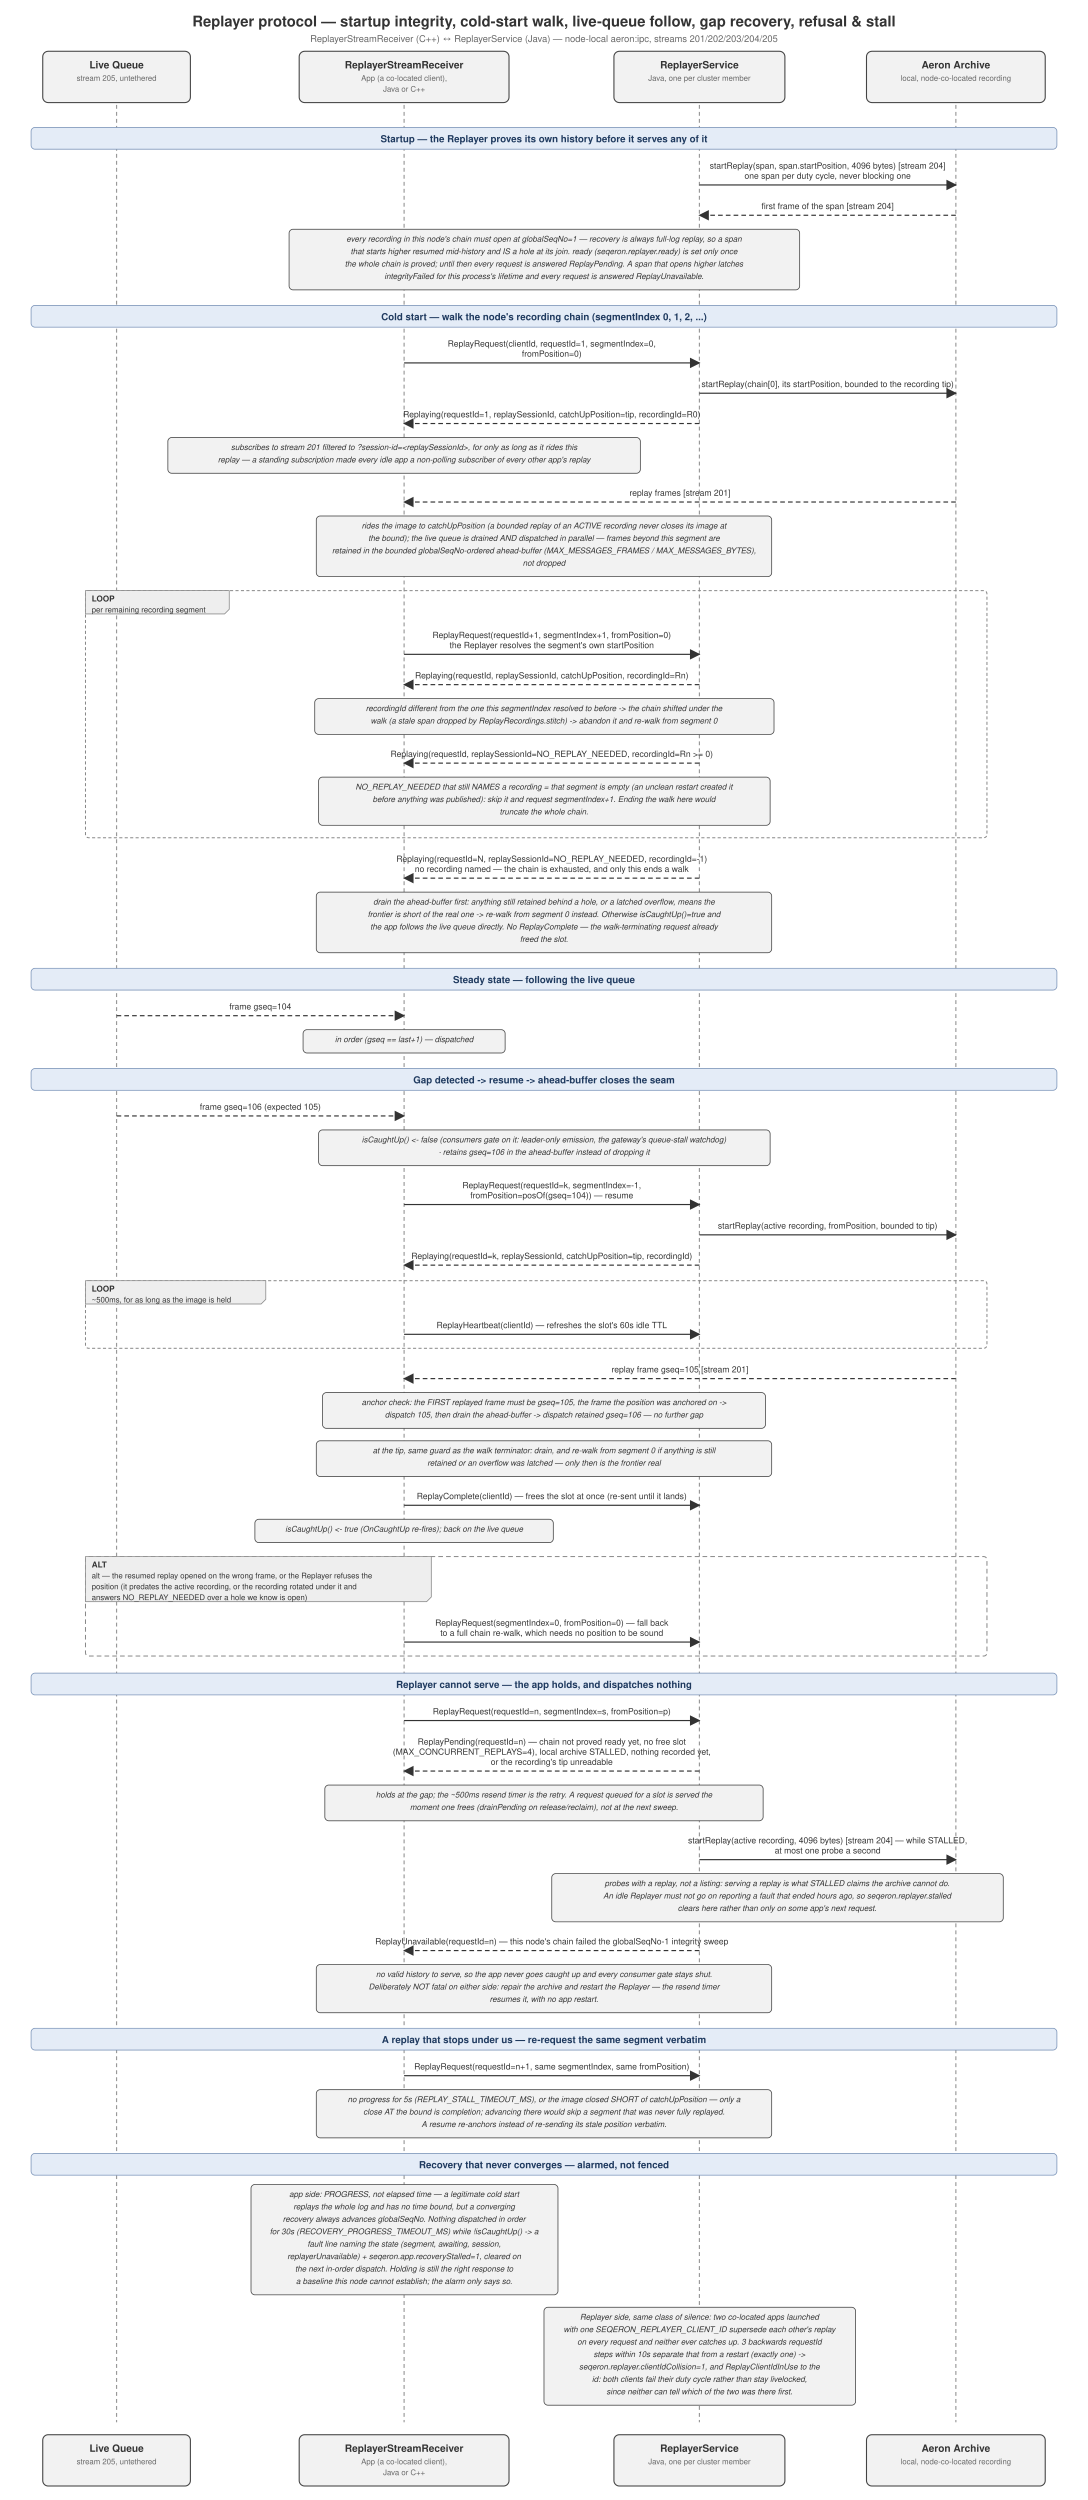
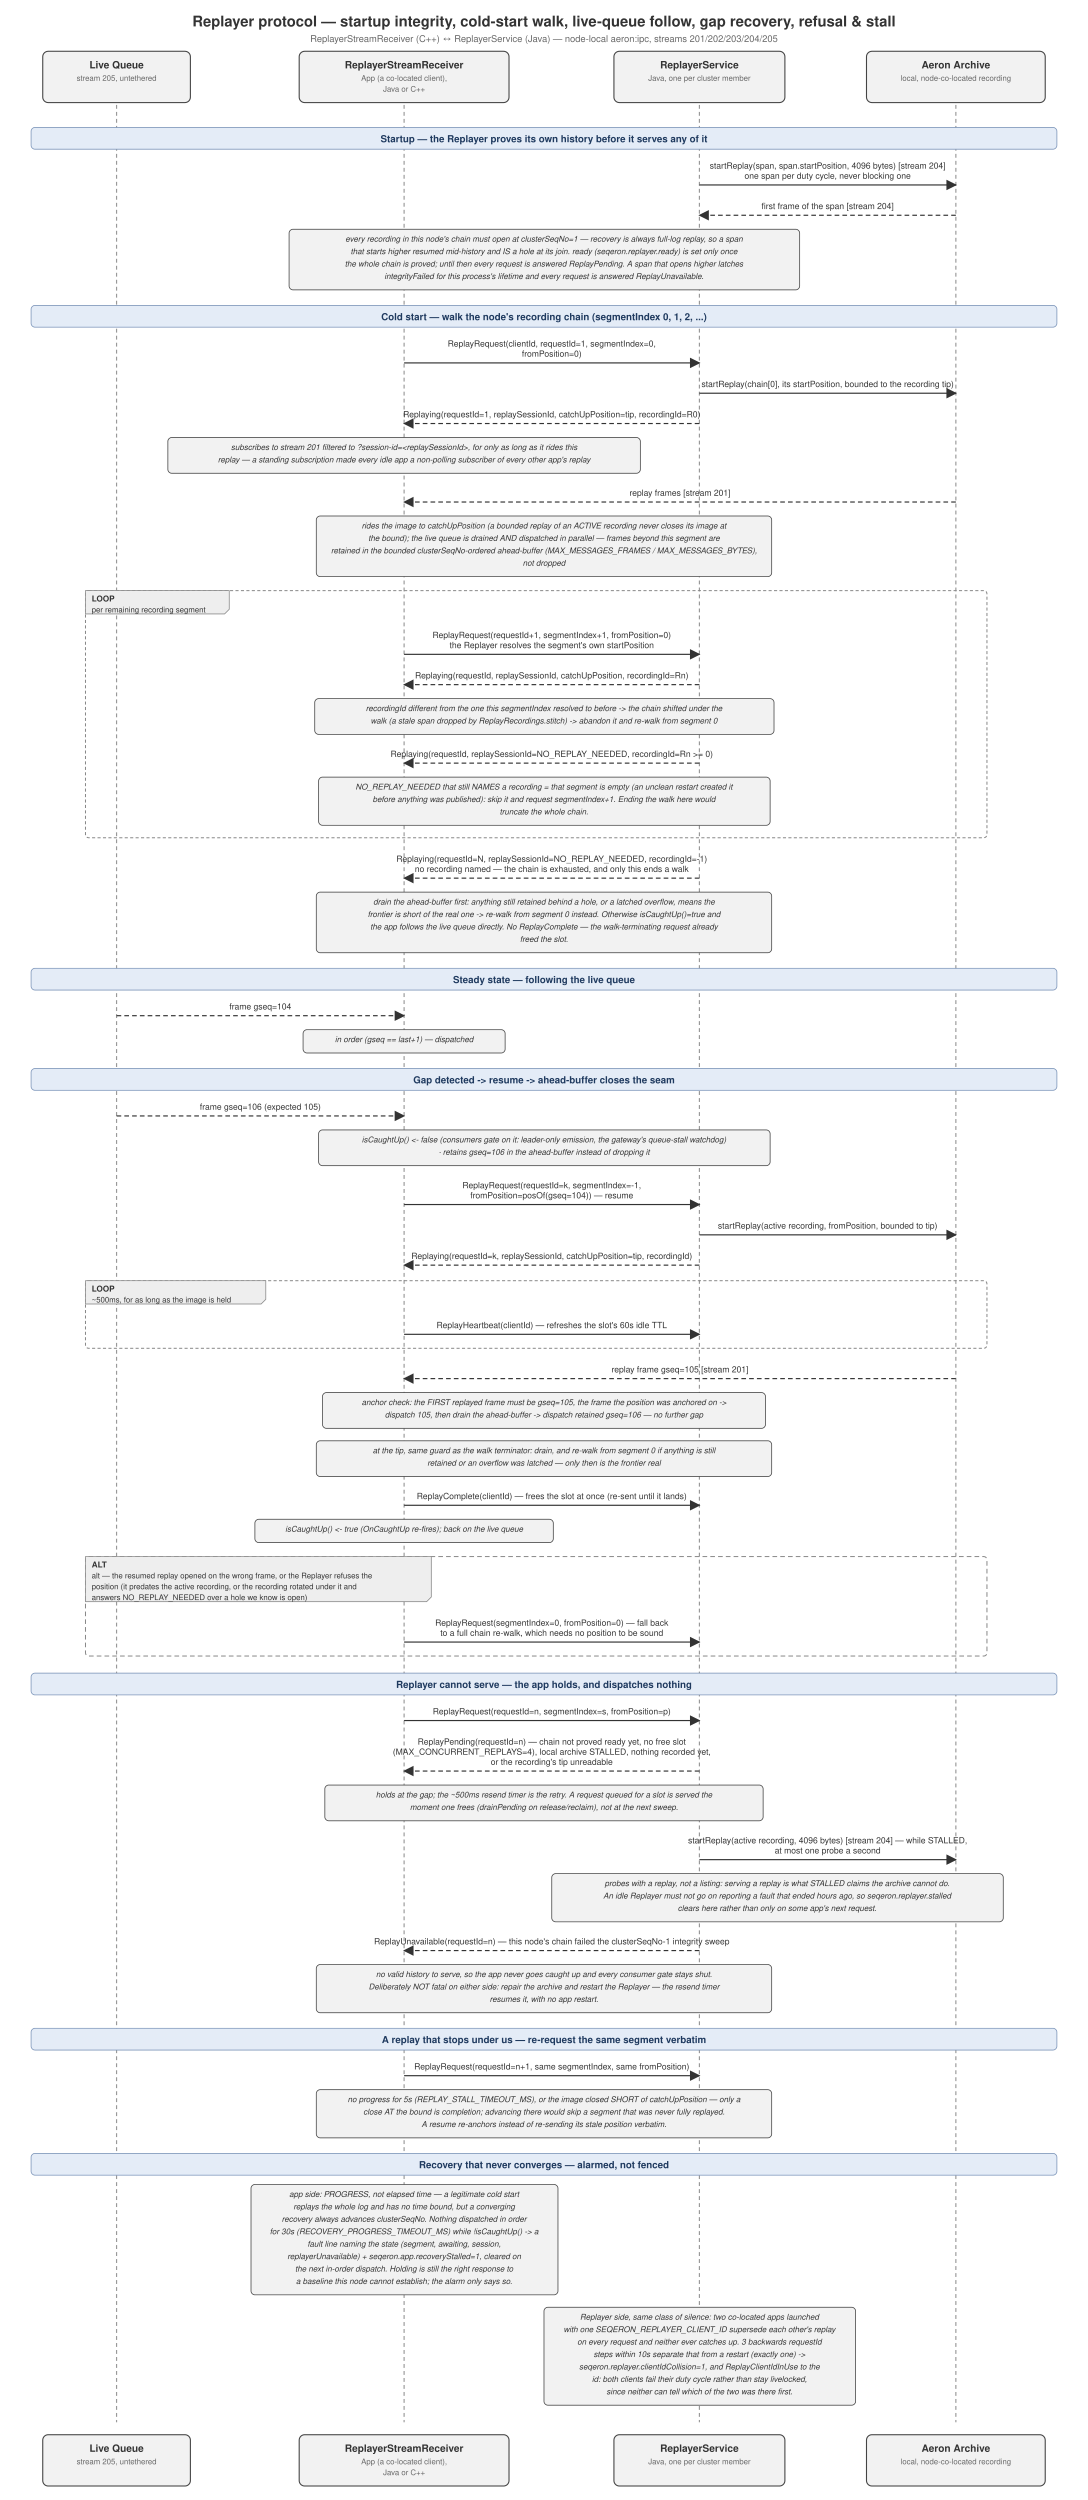
<svg xmlns="http://www.w3.org/2000/svg" width="1400" height="3217" viewBox="0 0 1400 3217" font-family="Helvetica, Arial, sans-serif">
  <rect x="0" y="0" width="1400" height="3217" fill="#ffffff" />
  <defs>
    <marker id="arrow" viewBox="0 0 10 10" refX="9" refY="5" markerWidth="9" markerHeight="9" orient="auto-start-reverse">
      <path d="M0,0 L10,5 L0,10 z" fill="#333333" />
    </marker>
  </defs>
  <text x="700" y="34" text-anchor="middle" font-size="19" font-weight="bold" fill="#333333">Replayer protocol — startup integrity, cold-start walk, live-queue follow, gap recovery, refusal &amp; stall</text>
  <text x="700" y="54" text-anchor="middle" font-size="12" fill="#666666">ReplayerStreamReceiver (C++) ↔ ReplayerService (Java) — node-local aeron:ipc, streams 201/202/203/204/205</text>
  <line x1="150" y1="126" x2="150" y2="3117" stroke="#999999" stroke-width="1.5" stroke-dasharray="5,4" />
  <line x1="520" y1="126" x2="520" y2="3117" stroke="#999999" stroke-width="1.5" stroke-dasharray="5,4" />
  <line x1="900" y1="126" x2="900" y2="3117" stroke="#999999" stroke-width="1.5" stroke-dasharray="5,4" />
  <line x1="1230" y1="126" x2="1230" y2="3117" stroke="#999999" stroke-width="1.5" stroke-dasharray="5,4" />
  <rect x="110" y="760" width="1160" height="318" fill="none" stroke="#888888" stroke-width="1.3" stroke-dasharray="4,3" rx="4" />
  <path d="M110,760 h185 v24 l-6,6 h-179 z" fill="#eeeeee" stroke="#888888" stroke-width="1" />
  <text x="118" y="774" font-size="10.5" font-weight="bold" fill="#333333">LOOP</text>
  <text x="118" y="788" font-size="10" fill="#333333">per remaining recording segment</text>
  <rect x="110" y="1648" width="1160" height="87" fill="none" stroke="#888888" stroke-width="1.3" stroke-dasharray="4,3" rx="4" />
  <path d="M110,1648 h232 v24 l-6,6 h-226 z" fill="#eeeeee" stroke="#888888" stroke-width="1" />
  <text x="118" y="1662" font-size="10.5" font-weight="bold" fill="#333333">LOOP</text>
  <text x="118" y="1676" font-size="10" fill="#333333">~500ms, for as long as the image is held</text>
  <rect x="110" y="2003" width="1160" height="128" fill="none" stroke="#888888" stroke-width="1.3" stroke-dasharray="6,4" rx="4" />
  <path d="M110,2003 h445 v52 l-6,6 h-439 z" fill="#eeeeee" stroke="#888888" stroke-width="1" />
  <text x="118" y="2017" font-size="10.5" font-weight="bold" fill="#333333">ALT</text>
  <text x="118" y="2031" font-size="10" fill="#333333">alt — the resumed replay opened on the wrong frame, or the Replayer refuses the</text>
  <text x="118" y="2045" font-size="10" fill="#333333">position (it predates the active recording, or the recording rotated under it and</text>
  <text x="118" y="2059" font-size="10" fill="#333333">answers NO_REPLAY_NEEDED over a hole we know is open)</text>
  <rect x="40" y="164" width="1320" height="28" rx="5" fill="#e4ecf7" stroke="#7a93b8" stroke-width="1" />
  <text x="700" y="183" text-anchor="middle" font-size="12.5" font-weight="bold" fill="#1f3a5f">Startup — the Replayer proves its own history before it serves any of it</text>
  <line x1="900" y1="238" x2="1230" y2="238" stroke="#333333" stroke-width="1.5" marker-end="url(#arrow)" />
  <text x="1065" y="217" text-anchor="middle" font-size="11" fill="#333333">startReplay(span, span.startPosition, 4096 bytes) [stream 204]</text>
  <text x="1065" y="230" text-anchor="middle" font-size="11" fill="#333333">one span per duty cycle, never blocking one</text>
  <line x1="1230" y1="277" x2="900" y2="277" stroke="#333333" stroke-width="1.5" stroke-dasharray="6,4" marker-end="url(#arrow)" />
  <text x="1065" y="269" text-anchor="middle" font-size="11" fill="#333333">first frame of the span [stream 204]</text>
  <rect x="372" y="295" width="657" height="78" rx="5" fill="#f2f2f2" stroke="#444444" stroke-width="1" />
-   <text x="700" y="311" text-anchor="middle" font-size="10.3" font-style="italic" fill="#333333">every recording in this node's chain must open at globalSeqNo=1 — recovery is always full-log replay, so a span</text>
+   <text x="700" y="311" text-anchor="middle" font-size="10.3" font-style="italic" fill="#333333">every recording in this node's chain must open at clusterSeqNo=1 — recovery is always full-log replay, so a span</text>
  <text x="700" y="327" text-anchor="middle" font-size="10.3" font-style="italic" fill="#333333">that starts higher resumed mid-history and IS a hole at its join. ready (seqeron.replayer.ready) is set only once</text>
  <text x="700" y="343" text-anchor="middle" font-size="10.3" font-style="italic" fill="#333333">the whole chain is proved; until then every request is answered ReplayPending. A span that opens higher latches</text>
  <text x="700" y="359" text-anchor="middle" font-size="10.3" font-style="italic" fill="#333333">integrityFailed for this process's lifetime and every request is answered ReplayUnavailable.</text>
  <rect x="40" y="393" width="1320" height="28" rx="5" fill="#e4ecf7" stroke="#7a93b8" stroke-width="1" />
  <text x="700" y="412" text-anchor="middle" font-size="12.5" font-weight="bold" fill="#1f3a5f">Cold start — walk the node's recording chain (segmentIndex 0, 1, 2, ...)</text>
  <line x1="520" y1="467" x2="900" y2="467" stroke="#333333" stroke-width="1.5" marker-end="url(#arrow)" />
  <text x="710" y="446" text-anchor="middle" font-size="11" fill="#333333">ReplayRequest(clientId, requestId=1, segmentIndex=0,</text>
  <text x="710" y="459" text-anchor="middle" font-size="11" fill="#333333">fromPosition=0)</text>
  <line x1="900" y1="506" x2="1230" y2="506" stroke="#333333" stroke-width="1.5" marker-end="url(#arrow)" />
  <text x="1065" y="498" text-anchor="middle" font-size="11" fill="#333333">startReplay(chain[0], its startPosition, bounded to the recording tip)</text>
  <line x1="900" y1="545" x2="520" y2="545" stroke="#333333" stroke-width="1.5" stroke-dasharray="6,4" marker-end="url(#arrow)" />
  <text x="710" y="537" text-anchor="middle" font-size="11" fill="#333333">Replaying(requestId=1, replaySessionId, catchUpPosition=tip, recordingId=R0)</text>
  <rect x="216" y="563" width="608" height="46" rx="5" fill="#f2f2f2" stroke="#444444" stroke-width="1" />
  <text x="520" y="579" text-anchor="middle" font-size="10.3" font-style="italic" fill="#333333">subscribes to stream 201 filtered to ?session-id=&lt;replaySessionId&gt;, for only as long as it rides this</text>
  <text x="520" y="595" text-anchor="middle" font-size="10.3" font-style="italic" fill="#333333">replay — a standing subscription made every idle app a non-polling subscriber of every other app's replay</text>
  <line x1="1230" y1="646" x2="520" y2="646" stroke="#333333" stroke-width="1.5" stroke-dasharray="6,4" marker-end="url(#arrow)" />
  <text x="875" y="638" text-anchor="middle" font-size="11" fill="#333333">replay frames [stream 201]</text>
  <rect x="407" y="664" width="586" height="78" rx="5" fill="#f2f2f2" stroke="#444444" stroke-width="1" />
  <text x="700" y="680" text-anchor="middle" font-size="10.3" font-style="italic" fill="#333333">rides the image to catchUpPosition (a bounded replay of an ACTIVE recording never closes its image at</text>
  <text x="700" y="696" text-anchor="middle" font-size="10.3" font-style="italic" fill="#333333">the bound); the live queue is drained AND dispatched in parallel — frames beyond this segment are</text>
-   <text x="700" y="712" text-anchor="middle" font-size="10.3" font-style="italic" fill="#333333">retained in the bounded globalSeqNo-ordered ahead-buffer (MAX_MESSAGES_FRAMES / MAX_MESSAGES_BYTES),</text>
+   <text x="700" y="712" text-anchor="middle" font-size="10.3" font-style="italic" fill="#333333">retained in the bounded clusterSeqNo-ordered ahead-buffer (MAX_MESSAGES_FRAMES / MAX_MESSAGES_BYTES),</text>
  <text x="700" y="728" text-anchor="middle" font-size="10.3" font-style="italic" fill="#333333">not dropped</text>
  <line x1="520" y1="842" x2="900" y2="842" stroke="#333333" stroke-width="1.5" marker-end="url(#arrow)" />
  <text x="710" y="821" text-anchor="middle" font-size="11" fill="#333333">ReplayRequest(requestId+1, segmentIndex+1, fromPosition=0)</text>
  <text x="710" y="834" text-anchor="middle" font-size="11" fill="#333333">the Replayer resolves the segment's own startPosition</text>
  <line x1="900" y1="881" x2="520" y2="881" stroke="#333333" stroke-width="1.5" stroke-dasharray="6,4" marker-end="url(#arrow)" />
  <text x="710" y="873" text-anchor="middle" font-size="11" fill="#333333">Replaying(requestId, replaySessionId, catchUpPosition, recordingId=Rn)</text>
  <rect x="405" y="899" width="591" height="46" rx="5" fill="#f2f2f2" stroke="#444444" stroke-width="1" />
  <text x="700" y="915" text-anchor="middle" font-size="10.3" font-style="italic" fill="#333333">recordingId different from the one this segmentIndex resolved to before -&gt; the chain shifted under the</text>
  <text x="700" y="931" text-anchor="middle" font-size="10.3" font-style="italic" fill="#333333">walk (a stale span dropped by ReplayRecordings.stitch) -&gt; abandon it and re-walk from segment 0</text>
  <line x1="900" y1="982" x2="520" y2="982" stroke="#333333" stroke-width="1.5" stroke-dasharray="6,4" marker-end="url(#arrow)" />
  <text x="710" y="974" text-anchor="middle" font-size="11" fill="#333333">Replaying(requestId, replaySessionId=NO_REPLAY_NEEDED, recordingId=Rn &gt;= 0)</text>
  <rect x="410" y="1000" width="581" height="62" rx="5" fill="#f2f2f2" stroke="#444444" stroke-width="1" />
  <text x="700" y="1016" text-anchor="middle" font-size="10.3" font-style="italic" fill="#333333">NO_REPLAY_NEEDED that still NAMES a recording = that segment is empty (an unclean restart created it</text>
  <text x="700" y="1032" text-anchor="middle" font-size="10.3" font-style="italic" fill="#333333">before anything was published): skip it and request segmentIndex+1. Ending the walk here would</text>
  <text x="700" y="1048" text-anchor="middle" font-size="10.3" font-style="italic" fill="#333333">truncate the whole chain.</text>
  <line x1="900" y1="1130" x2="520" y2="1130" stroke="#333333" stroke-width="1.5" stroke-dasharray="6,4" marker-end="url(#arrow)" />
  <text x="710" y="1109" text-anchor="middle" font-size="11" fill="#333333">Replaying(requestId=N, replaySessionId=NO_REPLAY_NEEDED, recordingId=-1)</text>
  <text x="710" y="1122" text-anchor="middle" font-size="11" fill="#333333">no recording named — the chain is exhausted, and only this ends a walk</text>
  <rect x="407" y="1148" width="586" height="78" rx="5" fill="#f2f2f2" stroke="#444444" stroke-width="1" />
  <text x="700" y="1164" text-anchor="middle" font-size="10.3" font-style="italic" fill="#333333">drain the ahead-buffer first: anything still retained behind a hole, or a latched overflow, means the</text>
  <text x="700" y="1180" text-anchor="middle" font-size="10.3" font-style="italic" fill="#333333">frontier is short of the real one -&gt; re-walk from segment 0 instead. Otherwise isCaughtUp()=true and</text>
  <text x="700" y="1196" text-anchor="middle" font-size="10.3" font-style="italic" fill="#333333">the app follows the live queue directly. No ReplayComplete — the walk-terminating request already</text>
  <text x="700" y="1212" text-anchor="middle" font-size="10.3" font-style="italic" fill="#333333">freed the slot.</text>
  <rect x="40" y="1246" width="1320" height="28" rx="5" fill="#e4ecf7" stroke="#7a93b8" stroke-width="1" />
  <text x="700" y="1265" text-anchor="middle" font-size="12.5" font-weight="bold" fill="#1f3a5f">Steady state — following the live queue</text>
  <line x1="150" y1="1307" x2="520" y2="1307" stroke="#333333" stroke-width="1.5" stroke-dasharray="6,4" marker-end="url(#arrow)" />
  <text x="335" y="1299" text-anchor="middle" font-size="11" fill="#333333">frame gseq=104</text>
  <rect x="390" y="1325" width="260" height="30" rx="5" fill="#f2f2f2" stroke="#444444" stroke-width="1" />
  <text x="520" y="1341" text-anchor="middle" font-size="10.3" font-style="italic" fill="#333333">in order (gseq == last+1) — dispatched</text>
  <rect x="40" y="1375" width="1320" height="28" rx="5" fill="#e4ecf7" stroke="#7a93b8" stroke-width="1" />
  <text x="700" y="1394" text-anchor="middle" font-size="12.5" font-weight="bold" fill="#1f3a5f">Gap detected -&gt; resume -&gt; ahead-buffer closes the seam</text>
  <line x1="150" y1="1436" x2="520" y2="1436" stroke="#333333" stroke-width="1.5" stroke-dasharray="6,4" marker-end="url(#arrow)" />
  <text x="335" y="1428" text-anchor="middle" font-size="11" fill="#333333">frame gseq=106 (expected 105)</text>
  <rect x="410" y="1454" width="581" height="46" rx="5" fill="#f2f2f2" stroke="#444444" stroke-width="1" />
  <text x="700" y="1470" text-anchor="middle" font-size="10.3" font-style="italic" fill="#333333">isCaughtUp() &lt;- false (consumers gate on it: leader-only emission, the gateway's queue-stall watchdog)</text>
  <text x="700" y="1486" text-anchor="middle" font-size="10.3" font-style="italic" fill="#333333">· retains gseq=106 in the ahead-buffer instead of dropping it</text>
  <line x1="520" y1="1550" x2="900" y2="1550" stroke="#333333" stroke-width="1.5" marker-end="url(#arrow)" />
  <text x="710" y="1529" text-anchor="middle" font-size="11" fill="#333333">ReplayRequest(requestId=k, segmentIndex=-1,</text>
  <text x="710" y="1542" text-anchor="middle" font-size="11" fill="#333333">fromPosition=posOf(gseq=104)) — resume</text>
  <line x1="900" y1="1589" x2="1230" y2="1589" stroke="#333333" stroke-width="1.5" marker-end="url(#arrow)" />
  <text x="1065" y="1581" text-anchor="middle" font-size="11" fill="#333333">startReplay(active recording, fromPosition, bounded to tip)</text>
  <line x1="900" y1="1628" x2="520" y2="1628" stroke="#333333" stroke-width="1.5" stroke-dasharray="6,4" marker-end="url(#arrow)" />
  <text x="710" y="1620" text-anchor="middle" font-size="11" fill="#333333">Replaying(requestId=k, replaySessionId, catchUpPosition=tip, recordingId)</text>
  <line x1="520" y1="1717" x2="900" y2="1717" stroke="#333333" stroke-width="1.5" marker-end="url(#arrow)" />
  <text x="710" y="1709" text-anchor="middle" font-size="11" fill="#333333">ReplayHeartbeat(clientId) — refreshes the slot's 60s idle TTL</text>
  <line x1="1230" y1="1774" x2="520" y2="1774" stroke="#333333" stroke-width="1.5" stroke-dasharray="6,4" marker-end="url(#arrow)" />
  <text x="875" y="1766" text-anchor="middle" font-size="11" fill="#333333">replay frame gseq=105 [stream 201]</text>
  <rect x="415" y="1792" width="570" height="46" rx="5" fill="#f2f2f2" stroke="#444444" stroke-width="1" />
  <text x="700" y="1808" text-anchor="middle" font-size="10.3" font-style="italic" fill="#333333">anchor check: the FIRST replayed frame must be gseq=105, the frame the position was anchored on -&gt;</text>
  <text x="700" y="1824" text-anchor="middle" font-size="10.3" font-style="italic" fill="#333333">dispatch 105, then drain the ahead-buffer -&gt; dispatch retained gseq=106 — no further gap</text>
  <rect x="407" y="1854" width="586" height="46" rx="5" fill="#f2f2f2" stroke="#444444" stroke-width="1" />
  <text x="700" y="1870" text-anchor="middle" font-size="10.3" font-style="italic" fill="#333333">at the tip, same guard as the walk terminator: drain, and re-walk from segment 0 if anything is still</text>
  <text x="700" y="1886" text-anchor="middle" font-size="10.3" font-style="italic" fill="#333333">retained or an overflow was latched — only then is the frontier real</text>
  <line x1="520" y1="1937" x2="900" y2="1937" stroke="#333333" stroke-width="1.5" marker-end="url(#arrow)" />
  <text x="710" y="1929" text-anchor="middle" font-size="11" fill="#333333">ReplayComplete(clientId) — frees the slot at once (re-sent until it lands)</text>
  <rect x="328" y="1955" width="384" height="30" rx="5" fill="#f2f2f2" stroke="#444444" stroke-width="1" />
  <text x="520" y="1971" text-anchor="middle" font-size="10.3" font-style="italic" fill="#333333">isCaughtUp() &lt;- true (OnCaughtUp re-fires); back on the live queue</text>
  <line x1="520" y1="2113" x2="900" y2="2113" stroke="#333333" stroke-width="1.5" marker-end="url(#arrow)" />
  <text x="710" y="2092" text-anchor="middle" font-size="11" fill="#333333">ReplayRequest(segmentIndex=0, fromPosition=0) — fall back</text>
  <text x="710" y="2105" text-anchor="middle" font-size="11" fill="#333333">to a full chain re-walk, which needs no position to be sound</text>
  <rect x="40" y="2153" width="1320" height="28" rx="5" fill="#e4ecf7" stroke="#7a93b8" stroke-width="1" />
  <text x="700" y="2172" text-anchor="middle" font-size="12.5" font-weight="bold" fill="#1f3a5f">Replayer cannot serve — the app holds, and dispatches nothing</text>
  <line x1="520" y1="2214" x2="900" y2="2214" stroke="#333333" stroke-width="1.5" marker-end="url(#arrow)" />
  <text x="710" y="2206" text-anchor="middle" font-size="11" fill="#333333">ReplayRequest(requestId=n, segmentIndex=s, fromPosition=p)</text>
  <line x1="900" y1="2279" x2="520" y2="2279" stroke="#333333" stroke-width="1.5" stroke-dasharray="6,4" marker-end="url(#arrow)" />
  <text x="710" y="2245" text-anchor="middle" font-size="11" fill="#333333">ReplayPending(requestId=n) — chain not proved ready yet, no free slot</text>
  <text x="710" y="2258" text-anchor="middle" font-size="11" fill="#333333">(MAX_CONCURRENT_REPLAYS=4), local archive STALLED, nothing recorded yet,</text>
  <text x="710" y="2271" text-anchor="middle" font-size="11" fill="#333333">or the recording's tip unreadable</text>
  <rect x="418" y="2297" width="564" height="46" rx="5" fill="#f2f2f2" stroke="#444444" stroke-width="1" />
  <text x="700" y="2313" text-anchor="middle" font-size="10.3" font-style="italic" fill="#333333">holds at the gap; the ~500ms resend timer is the retry. A request queued for a slot is served the</text>
  <text x="700" y="2329" text-anchor="middle" font-size="10.3" font-style="italic" fill="#333333">moment one frees (drainPending on release/reclaim), not at the next sweep.</text>
  <line x1="900" y1="2393" x2="1230" y2="2393" stroke="#333333" stroke-width="1.5" marker-end="url(#arrow)" />
  <text x="1065" y="2372" text-anchor="middle" font-size="11" fill="#333333">startReplay(active recording, 4096 bytes) [stream 204] — while STALLED,</text>
  <text x="1065" y="2385" text-anchor="middle" font-size="11" fill="#333333">at most one probe a second</text>
  <rect x="710" y="2411" width="581" height="62" rx="5" fill="#f2f2f2" stroke="#444444" stroke-width="1" />
  <text x="1000" y="2427" text-anchor="middle" font-size="10.3" font-style="italic" fill="#333333">probes with a replay, not a listing: serving a replay is what STALLED claims the archive cannot do.</text>
  <text x="1000" y="2443" text-anchor="middle" font-size="10.3" font-style="italic" fill="#333333">An idle Replayer must not go on reporting a fault that ended hours ago, so seqeron.replayer.stalled</text>
  <text x="1000" y="2459" text-anchor="middle" font-size="10.3" font-style="italic" fill="#333333">clears here rather than only on some app's next request.</text>
  <line x1="900" y1="2510" x2="520" y2="2510" stroke="#333333" stroke-width="1.5" stroke-dasharray="6,4" marker-end="url(#arrow)" />
-   <text x="710" y="2502" text-anchor="middle" font-size="11" fill="#333333">ReplayUnavailable(requestId=n) — this node's chain failed the globalSeqNo-1 integrity sweep</text>
+   <text x="710" y="2502" text-anchor="middle" font-size="11" fill="#333333">ReplayUnavailable(requestId=n) — this node's chain failed the clusterSeqNo-1 integrity sweep</text>
  <rect x="407" y="2528" width="586" height="62" rx="5" fill="#f2f2f2" stroke="#444444" stroke-width="1" />
  <text x="700" y="2544" text-anchor="middle" font-size="10.3" font-style="italic" fill="#333333">no valid history to serve, so the app never goes caught up and every consumer gate stays shut.</text>
  <text x="700" y="2560" text-anchor="middle" font-size="10.3" font-style="italic" fill="#333333">Deliberately NOT fatal on either side: repair the archive and restart the Replayer — the resend timer</text>
  <text x="700" y="2576" text-anchor="middle" font-size="10.3" font-style="italic" fill="#333333">resumes it, with no app restart.</text>
  <rect x="40" y="2610" width="1320" height="28" rx="5" fill="#e4ecf7" stroke="#7a93b8" stroke-width="1" />
  <text x="700" y="2629" text-anchor="middle" font-size="12.5" font-weight="bold" fill="#1f3a5f">A replay that stops under us — re-request the same segment verbatim</text>
  <line x1="520" y1="2671" x2="900" y2="2671" stroke="#333333" stroke-width="1.5" marker-end="url(#arrow)" />
  <text x="710" y="2663" text-anchor="middle" font-size="11" fill="#333333">ReplayRequest(requestId=n+1, same segmentIndex, same fromPosition)</text>
  <rect x="407" y="2689" width="586" height="62" rx="5" fill="#f2f2f2" stroke="#444444" stroke-width="1" />
  <text x="700" y="2705" text-anchor="middle" font-size="10.3" font-style="italic" fill="#333333">no progress for 5s (REPLAY_STALL_TIMEOUT_MS), or the image closed SHORT of catchUpPosition — only a</text>
  <text x="700" y="2721" text-anchor="middle" font-size="10.3" font-style="italic" fill="#333333">close AT the bound is completion; advancing there would skip a segment that was never fully replayed.</text>
  <text x="700" y="2737" text-anchor="middle" font-size="10.3" font-style="italic" fill="#333333">A resume re-anchors instead of re-sending its stale position verbatim.</text>
  <rect x="40" y="2771" width="1320" height="28" rx="5" fill="#e4ecf7" stroke="#7a93b8" stroke-width="1" />
  <text x="700" y="2790" text-anchor="middle" font-size="12.5" font-weight="bold" fill="#1f3a5f">Recovery that never converges — alarmed, not fenced</text>
  <rect x="323" y="2811" width="395" height="142" rx="5" fill="#f2f2f2" stroke="#444444" stroke-width="1" />
  <text x="520" y="2827" text-anchor="middle" font-size="10.3" font-style="italic" fill="#333333">app side: PROGRESS, not elapsed time — a legitimate cold start</text>
  <text x="520" y="2843" text-anchor="middle" font-size="10.3" font-style="italic" fill="#333333">replays the whole log and has no time bound, but a converging</text>
-   <text x="520" y="2859" text-anchor="middle" font-size="10.3" font-style="italic" fill="#333333">recovery always advances globalSeqNo. Nothing dispatched in order</text>
+   <text x="520" y="2859" text-anchor="middle" font-size="10.3" font-style="italic" fill="#333333">recovery always advances clusterSeqNo. Nothing dispatched in order</text>
  <text x="520" y="2875" text-anchor="middle" font-size="10.3" font-style="italic" fill="#333333">for 30s (RECOVERY_PROGRESS_TIMEOUT_MS) while !isCaughtUp() -&gt; a</text>
  <text x="520" y="2891" text-anchor="middle" font-size="10.3" font-style="italic" fill="#333333">fault line naming the state (segment, awaiting, session,</text>
  <text x="520" y="2907" text-anchor="middle" font-size="10.3" font-style="italic" fill="#333333">replayerUnavailable) + seqeron.app.recoveryStalled=1, cleared on</text>
  <text x="520" y="2923" text-anchor="middle" font-size="10.3" font-style="italic" fill="#333333">the next in-order dispatch. Holding is still the right response to</text>
  <text x="520" y="2939" text-anchor="middle" font-size="10.3" font-style="italic" fill="#333333">a baseline this node cannot establish; the alarm only says so.</text>
  <rect x="700" y="2969" width="401" height="126" rx="5" fill="#f2f2f2" stroke="#444444" stroke-width="1" />
  <text x="900" y="2985" text-anchor="middle" font-size="10.3" font-style="italic" fill="#333333">Replayer side, same class of silence: two co-located apps launched</text>
  <text x="900" y="3001" text-anchor="middle" font-size="10.3" font-style="italic" fill="#333333">with one SEQERON_REPLAYER_CLIENT_ID supersede each other's replay</text>
  <text x="900" y="3017" text-anchor="middle" font-size="10.3" font-style="italic" fill="#333333">on every request and neither ever catches up. 3 backwards requestId</text>
  <text x="900" y="3033" text-anchor="middle" font-size="10.3" font-style="italic" fill="#333333">steps within 10s separate that from a restart (exactly one) -&gt;</text>
  <text x="900" y="3049" text-anchor="middle" font-size="10.3" font-style="italic" fill="#333333">seqeron.replayer.clientIdCollision=1, and ReplayClientIdInUse to the</text>
  <text x="900" y="3065" text-anchor="middle" font-size="10.3" font-style="italic" fill="#333333">id: both clients fail their duty cycle rather than stay livelocked,</text>
  <text x="900" y="3081" text-anchor="middle" font-size="10.3" font-style="italic" fill="#333333">since neither can tell which of the two was there first.</text>
  <rect x="55" y="66" width="190" height="66" rx="7" fill="#f2f2f2" stroke="#444444" stroke-width="1.4" />
  <text x="150" y="88" text-anchor="middle" font-size="13" font-weight="bold" fill="#333333">Live Queue</text>
  <text x="150" y="104" text-anchor="middle" font-size="10" fill="#666666">stream 205, untethered</text>
  <rect x="55" y="3133" width="190" height="66" rx="7" fill="#f2f2f2" stroke="#444444" stroke-width="1.4" />
  <text x="150" y="3155" text-anchor="middle" font-size="13" font-weight="bold" fill="#333333">Live Queue</text>
  <text x="150" y="3171" text-anchor="middle" font-size="10" fill="#666666">stream 205, untethered</text>
  <rect x="385" y="66" width="270" height="66" rx="7" fill="#f2f2f2" stroke="#444444" stroke-width="1.4" />
  <text x="520" y="88" text-anchor="middle" font-size="13" font-weight="bold" fill="#333333">ReplayerStreamReceiver</text>
  <text x="520" y="104" text-anchor="middle" font-size="10" fill="#666666">App (a co-located client),</text>
  <text x="520" y="118" text-anchor="middle" font-size="10" fill="#666666">Java or C++</text>
  <rect x="385" y="3133" width="270" height="66" rx="7" fill="#f2f2f2" stroke="#444444" stroke-width="1.4" />
  <text x="520" y="3155" text-anchor="middle" font-size="13" font-weight="bold" fill="#333333">ReplayerStreamReceiver</text>
  <text x="520" y="3171" text-anchor="middle" font-size="10" fill="#666666">App (a co-located client),</text>
  <text x="520" y="3185" text-anchor="middle" font-size="10" fill="#666666">Java or C++</text>
  <rect x="790" y="66" width="220" height="66" rx="7" fill="#f2f2f2" stroke="#444444" stroke-width="1.4" />
  <text x="900" y="88" text-anchor="middle" font-size="13" font-weight="bold" fill="#333333">ReplayerService</text>
  <text x="900" y="104" text-anchor="middle" font-size="10" fill="#666666">Java, one per cluster member</text>
  <rect x="790" y="3133" width="220" height="66" rx="7" fill="#f2f2f2" stroke="#444444" stroke-width="1.4" />
  <text x="900" y="3155" text-anchor="middle" font-size="13" font-weight="bold" fill="#333333">ReplayerService</text>
  <text x="900" y="3171" text-anchor="middle" font-size="10" fill="#666666">Java, one per cluster member</text>
  <rect x="1115" y="66" width="230" height="66" rx="7" fill="#f2f2f2" stroke="#444444" stroke-width="1.4" />
  <text x="1230" y="88" text-anchor="middle" font-size="13" font-weight="bold" fill="#333333">Aeron Archive</text>
  <text x="1230" y="104" text-anchor="middle" font-size="10" fill="#666666">local, node-co-located recording</text>
  <rect x="1115" y="3133" width="230" height="66" rx="7" fill="#f2f2f2" stroke="#444444" stroke-width="1.4" />
  <text x="1230" y="3155" text-anchor="middle" font-size="13" font-weight="bold" fill="#333333">Aeron Archive</text>
  <text x="1230" y="3171" text-anchor="middle" font-size="10" fill="#666666">local, node-co-located recording</text>
</svg>
